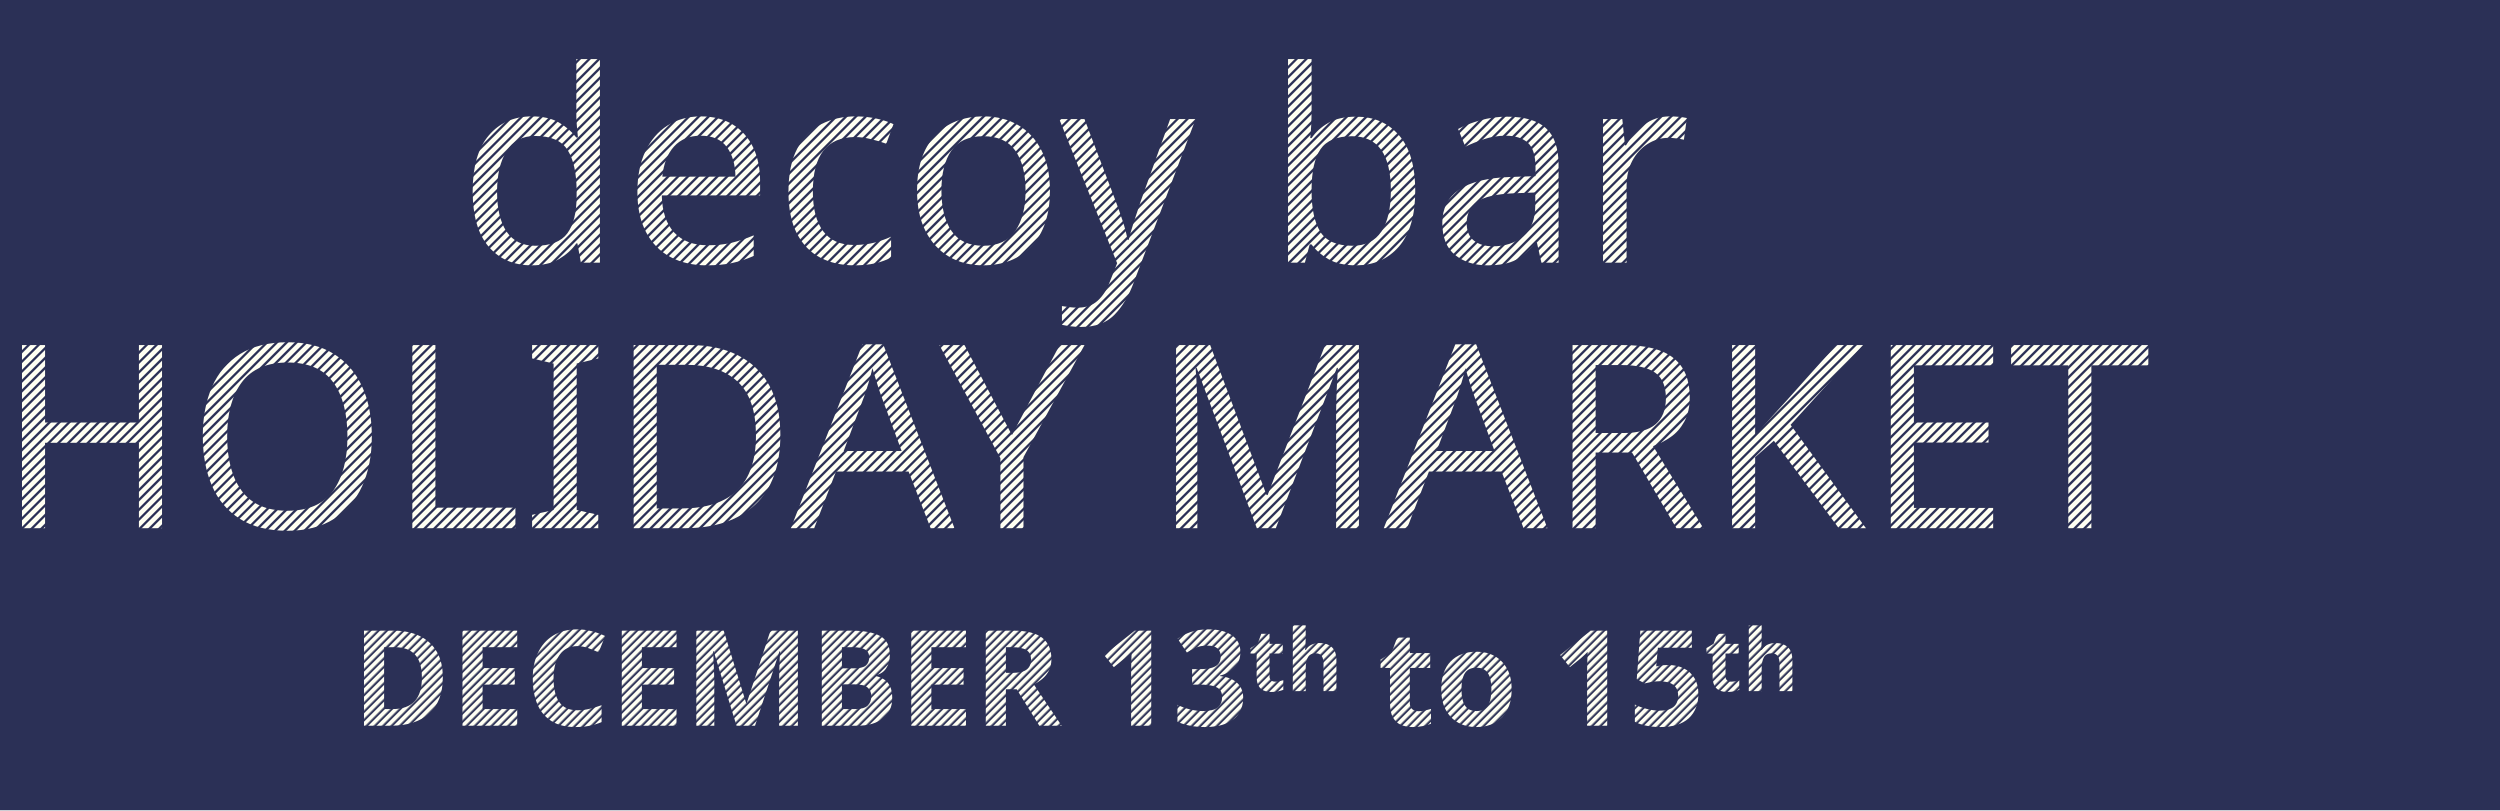
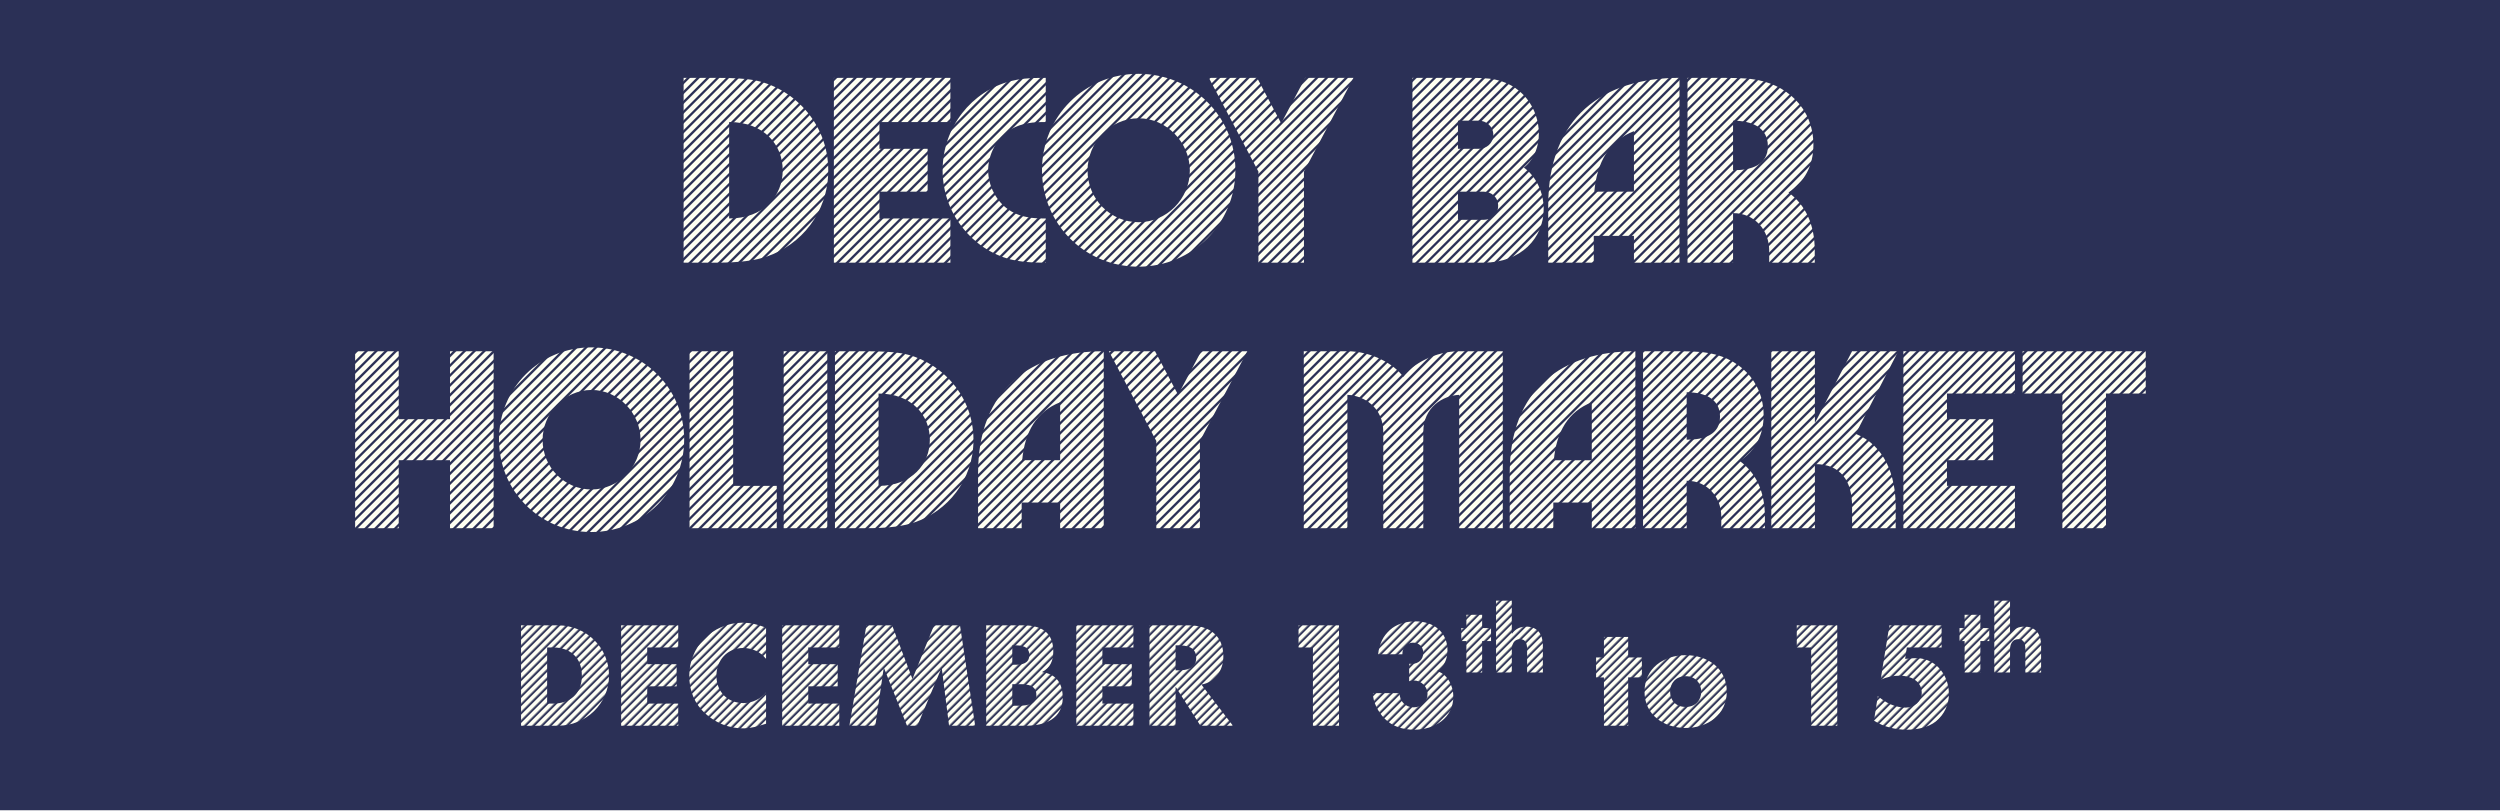
<svg xmlns="http://www.w3.org/2000/svg" xmlns:xlink="http://www.w3.org/1999/xlink" width="1080mm" height="350mm" viewBox="0 0 1080 350" version="1.1" id="svg1">
  <defs id="defs1">
    <clipPath clipPathUnits="userSpaceOnUse" id="clipPath25">
      <rect style="fill:#ff0000;stroke:none;stroke-width:3;stroke-linecap:square;stroke-linejoin:miter;paint-order:stroke markers fill;stop-color:#000000" id="rect25-8" width="78" height="45.033" x="763.613" y="452.824" />
    </clipPath>
    <pattern xlink:href="#pattern6" preserveAspectRatio="xMidYMid" id="pattern7" patternTransform="matrix(1.414214,1.414214,-1.414214,1.414214,0,60.32495)" x="0" y="0" />
    <pattern patternUnits="userSpaceOnUse" width="1.5" height="1" patternTransform="translate(0,0) scale(2,2)" preserveAspectRatio="xMidYMid" id="pattern6" style="fill:#ffffed">
      <rect style="stroke:none" x="0" y="-0.5" width="1" height="2" id="rect5" />
    </pattern>
    <pattern xlink:href="#pattern4" preserveAspectRatio="xMidYMid" id="pattern5" patternTransform="matrix(1.414214,1.414214,-1.414214,1.414214,-0.8294977,1069.438)" x="0" y="0" />
    <pattern patternUnits="userSpaceOnUse" width="2" height="10" patternTransform="translate(0,0) scale(2,2)" preserveAspectRatio="xMidYMid" id="pattern4" style="fill:#ffffed">
      <rect style="stroke:none" x="0" y="-0.5" width="1" height="11" id="rect3" />
    </pattern>
    <pattern xlink:href="#Strips2_1" preserveAspectRatio="xMidYMid" id="pattern58" patternTransform="matrix(1.20052,1.20052,-1.20052,1.20052,0,65.61662)" x="0" y="0" />
    <pattern patternUnits="userSpaceOnUse" width="1.5" height="1" patternTransform="translate(0,0) scale(2,2)" preserveAspectRatio="xMidYMid" id="Strips2_1" style="fill:#ffffed">
      <rect style="stroke:none" x="0" y="-0.5" width="1" height="2" id="rect197" />
    </pattern>
    <pattern xlink:href="#pattern6-7" preserveAspectRatio="xMidYMid" id="pattern27" patternTransform="translate(190,350)" />
    <pattern patternUnits="userSpaceOnUse" width="29" height="20" patternTransform="translate(190,350)" preserveAspectRatio="xMidYMid" style="fill:#000000" id="pattern6-7">
      <path style="fill:none;stroke:#000000;stroke-width:10;stroke-linecap:butt;stroke-dasharray:none;paint-order:stroke markers fill;stop-color:#000000" d="M 0,5 C 19,5 10,15 29,15" id="path4-2" />
    </pattern>
    <pattern xlink:href="#pattern6-9" preserveAspectRatio="xMidYMid" id="pattern7-6" patternTransform="matrix(1.414214,1.414214,-1.414214,1.414214,-6.2207031e-6,-54.38537)" x="0" y="0" />
    <pattern patternUnits="userSpaceOnUse" width="1.5" height="1" patternTransform="translate(0,0) scale(2,2)" preserveAspectRatio="xMidYMid" id="pattern6-9" style="fill:#ffffed">
      <rect style="stroke:none" x="0" y="-0.5" width="1" height="2" id="rect5-4" />
    </pattern>
    <pattern xlink:href="#pattern6-9" preserveAspectRatio="xMidYMid" id="pattern1" patternTransform="matrix(1.414214,1.414214,-1.414214,1.414214,0,195.7917)" x="0" y="0" />
  </defs>
  <g id="layer1">
    <rect style="display:inline;fill:#2b3056;fill-opacity:1;stroke-width:0.562" id="rect4053" width="1080" height="350" x="0" y="1.1368684e-13" />
-     <text xml:space="preserve" style="font-size:115.711px;line-height:1;font-family:'Marvin Visions';-inkscape-font-specification:'Marvin Visions';fill:url(#pattern7-6);fill-opacity:1;stroke:none;stroke-width:2;stroke-dasharray:none;stroke-opacity:1" x="539.355" y="113.468" id="text11060-02">
-       <tspan style="font-size:115.711px;line-height:1;text-align:center;text-anchor:middle;fill:url(#pattern7-6);fill-opacity:1;stroke:none;stroke-width:2;stroke-dasharray:none;stroke-opacity:1" x="539.355" y="113.468" id="tspan17-1">decoy bar</tspan>
-     </text>
-     <text xml:space="preserve" style="font-size:110.791px;line-height:1;font-family:'Marvin Visions';-inkscape-font-specification:'Marvin Visions';fill:url(#pattern7);fill-opacity:1;stroke:none;stroke-width:2;stroke-dasharray:none;stroke-opacity:1" x="539.355" y="228.179" id="text11060">
-       <tspan style="font-size:110.791px;line-height:1;text-align:center;text-anchor:middle;fill:url(#pattern7);fill-opacity:1;stroke:none;stroke-width:2;stroke-dasharray:none;stroke-opacity:1" x="550.434" y="228.179" id="tspan17">HOLIDAY MARKET </tspan>
-     </text>
-     <text xml:space="preserve" style="font-weight:500;font-size:57.494px;line-height:1;font-family:Roboto;-inkscape-font-specification:'Roboto Medium';text-align:center;text-anchor:middle;fill:url(#pattern58);fill-opacity:1;fill-rule:evenodd;stroke:#ffffff;stroke-width:3.395;stroke-dasharray:none;stroke-opacity:1" x="552.704" y="313.506" id="text18">
-       <tspan id="tspan18" style="font-style:normal;font-variant:normal;font-weight:bold;font-stretch:normal;font-size:57.494px;font-family:'Futura Std';-inkscape-font-specification:'Futura Std Bold';fill:url(#pattern58);fill-opacity:1;stroke:none;stroke-width:3.395;stroke-opacity:1" x="552.704" y="313.506">DECEMBER 13<tspan style="font-size:37.371px;baseline-shift:super;fill:url(#pattern58);fill-opacity:1;stroke-width:3.395" id="tspan48">th</tspan> to 15<tspan style="font-size:37.371px;baseline-shift:super;fill:url(#pattern58);fill-opacity:1;stroke-width:3.395" id="tspan47">th</tspan>
-       </tspan>
-     </text>
+     <path style="font-size:115.711px;line-height:1;font-family:'Marvin Visions';-inkscape-font-specification:'Marvin Visions';text-align:center;text-anchor:middle;fill:url(#pattern7-6);stroke-width:2" d="m 295.32,113.468 h 13.885 c 10.645,0 17.01,-0.926 22.101,-2.661 14.58,-4.976 26.498,-18.861 26.498,-37.143 0,-21.291 -16.2,-36.333 -32.515,-39.11 -3.24,-0.579 -8.563,-0.926 -16.084,-0.926 H 295.32 Z M 314.991,94.376 V 52.72 c 15.042,0 23.142,9.835 23.142,20.828 0,10.993 -8.1,20.828 -23.142,20.828 z M 410.569,52.72 V 33.628 h -50.334 v 79.841 h 50.334 V 94.376 H 379.905 V 82.805 h 20.828 v -18.514 h -20.828 v -11.571 z m 40.036,60.748 h 1.157 V 94.376 h -1.157 c -6.596,0 -11.224,-1.273 -14.927,-3.818 -5.091,-3.471 -8.794,-10.067 -8.794,-17.01 0,-6.943 3.703,-13.538 8.794,-17.01 3.703,-2.546 8.331,-3.818 14.927,-3.818 h 1.157 V 33.628 h -1.157 c -6.364,0 -10.298,0.463 -13.885,1.389 -16.894,4.281 -29.506,19.902 -29.506,38.532 0,18.398 12.497,34.135 29.391,38.532 3.703,0.926 7.868,1.389 14.001,1.389 z m 41.193,1.736 c 23.374,0 41.887,-18.514 41.887,-41.772 0,-23.142 -18.514,-41.54 -41.887,-41.54 -23.258,0 -41.656,18.398 -41.656,41.54 0,23.258 18.398,41.772 41.656,41.772 z m 0.116,-19.208 c -12.265,0 -22.101,-10.067 -22.101,-22.332 0,-12.15 9.835,-22.564 22.101,-22.564 12.034,0 22.101,10.414 22.101,22.564 0,12.265 -10.067,22.332 -22.101,22.332 z m 51.723,17.472 h 19.671 V 74.127 l 21.407,-40.499 h -20.828 l -10.414,19.671 -10.414,-19.671 H 522.23 l 21.407,40.499 z m 66.534,0 h 30.779 c 16.2,0 25.919,-10.761 25.919,-23.142 0,-7.406 -3.471,-14.348 -8.563,-17.935 4.744,-3.703 6.48,-9.488 6.48,-14.695 0,-10.53 -7.058,-22.101 -21.407,-23.721 -3.24,-0.347 -6.943,-0.347 -11.108,-0.347 h -22.101 z M 629.841,64.291 V 52.142 h 9.141 c 2.893,0 6.133,2.314 6.133,6.133 0,3.818 -3.24,6.017 -6.133,6.017 z m 0,30.663 V 82.805 h 11.108 c 3.008,0 6.248,2.083 6.248,6.133 0,4.05 -3.24,6.017 -6.248,6.017 z m 38.995,-6.248 v 24.762 h 19.671 v -11.571 h 17.357 v 11.571 h 19.671 V 33.628 c -32.978,0 -56.698,17.01 -56.698,55.078 z m 19.902,-5.901 c 1.157,-12.844 6.48,-21.985 17.125,-26.151 v 26.151 z m 83.89,0.347 c 6.827,-4.513 10.761,-11.455 10.761,-20.597 0,-15.621 -11.455,-26.729 -27.192,-28.465 -2.43,-0.231 -4.976,-0.463 -14.464,-0.463 H 729.005 v 79.841 h 19.671 V 92.062 c 9.257,0 15.621,7.29 15.621,16.2 v 5.207 h 19.671 v -5.207 c 0,-11.34 -4.05,-19.787 -11.34,-25.109 z M 748.676,52.142 c 8.1,0 15.042,2.893 15.042,10.993 0,8.1 -6.943,10.414 -15.042,10.414 z" id="text11060-02" aria-label="decoy bar" />
+     <path style="font-size:110.791px;line-height:1;font-family:'Marvin Visions';-inkscape-font-specification:'Marvin Visions';text-align:center;text-anchor:middle;fill:url(#pattern7);stroke-width:2" d="m 194.407,151.733 v 29.36 h -22.158 v -29.36 h -18.834 v 76.446 h 18.834 v -29.36 h 22.158 v 29.36 h 18.834 v -76.446 z m 61.046,78.108 c 22.38,0 40.106,-17.727 40.106,-39.996 0,-22.158 -17.727,-39.774 -40.106,-39.774 -22.269,0 -39.885,17.616 -39.885,39.774 0,22.269 17.616,39.996 39.885,39.996 z m 0.111,-18.391 c -11.744,0 -21.161,-9.639 -21.161,-21.383 0,-11.633 9.417,-21.604 21.161,-21.604 11.522,0 21.161,9.971 21.161,21.604 0,11.744 -9.639,21.383 -21.161,21.383 z m 61.157,-1.551 v -58.165 h -18.834 v 76.446 h 37.669 v -18.281 z m 21.826,18.281 h 18.834 v -76.446 h -18.834 z m 22.158,0 h 13.295 c 10.193,0 16.286,-0.886 21.161,-2.548 13.96,-4.764 25.371,-18.059 25.371,-35.564 0,-20.386 -15.511,-34.788 -31.132,-37.447 -3.102,-0.554 -8.199,-0.886 -15.4,-0.886 h -13.295 z m 18.834,-18.281 v -39.885 c 14.403,0 22.158,9.417 22.158,19.942 0,10.525 -7.755,19.942 -22.158,19.942 z m 42.987,-5.429 v 23.709 h 18.834 v -11.079 h 16.619 v 11.079 h 18.834 v -76.446 c -31.575,0 -54.288,16.286 -54.288,52.737 z m 19.056,-5.65 c 1.108,-12.298 6.204,-21.05 16.397,-25.039 v 25.039 z m 57.944,29.36 h 18.834 v -37.669 l 20.496,-38.777 h -19.942 l -9.971,18.834 -9.971,-18.834 h -19.942 l 20.496,38.777 z m 63.705,0 h 18.834 v -57.611 c 7.201,0.332 15.511,5.429 15.511,16.065 v 41.547 h 17.283 v -41.547 c 0,-10.636 8.309,-15.732 15.511,-16.065 v 57.611 h 18.834 V 151.733 H 630.37 c -10.304,0 -20.275,5.54 -24.152,11.079 -3.878,-5.54 -13.849,-11.079 -24.152,-11.079 h -18.834 z m 88.965,-23.709 v 23.709 h 18.834 v -11.079 h 16.619 v 11.079 h 18.834 v -76.446 c -31.575,0 -54.288,16.286 -54.288,52.737 z m 19.056,-5.65 c 1.108,-12.298 6.204,-21.05 16.397,-25.039 v 25.039 z m 80.323,0.332 c 6.537,-4.321 10.304,-10.968 10.304,-19.721 0,-14.957 -10.968,-25.593 -26.036,-27.255 -2.327,-0.222 -4.764,-0.443 -13.849,-0.443 H 709.807 v 76.446 h 18.834 v -20.496 c 8.863,0 14.957,6.98 14.957,15.511 v 4.986 h 18.834 v -4.986 c 0,-10.858 -3.878,-18.945 -10.858,-24.042 z m -22.934,-29.692 c 7.755,0 14.403,2.77 14.403,10.525 0,7.755 -6.647,9.971 -14.403,9.971 z m 36.561,58.719 h 18.834 v -27.698 c 11.079,0 16.065,7.201 16.065,18.281 v 9.417 h 18.834 v -9.417 c 0,-13.627 -4.875,-26.368 -17.283,-31.354 l 18.391,-35.675 h -19.942 l -16.065,31.021 V 151.733 H 765.202 Z m 105.251,-58.165 v -18.281 h -48.194 v 76.446 h 48.194 v -18.281 h -29.36 v -11.079 h 19.942 v -17.727 h -19.942 v -11.079 z m 56.503,-18.281 h -53.18 v 18.281 h 17.173 v 58.165 h 18.834 v -58.165 h 17.173 z" id="text11060" aria-label="HOLIDAY MARKET " />
+     <g id="text18" style="font-weight:500;font-size:57.494px;line-height:1;font-family:Roboto;-inkscape-font-specification:'Roboto Medium';text-align:center;text-anchor:middle;fill:url(#pattern58);fill-rule:evenodd;stroke:#ffffff;stroke-width:3.395" aria-label="DECEMBER 13th to 15th">
+       <path style="font-weight:bold;font-family:'Futura Std';-inkscape-font-specification:'Futura Std Bold';stroke:none" d="m 225.094,313.506 h 15.983 c 12.016,0 22.02,-9.487 22.02,-21.675 0,-12.189 -9.946,-21.675 -22.02,-21.675 h -15.983 z m 11.269,-33.807 h 2.645 c 7.244,0 12.361,4.37 12.361,12.131 0,8.452 -5.749,12.131 -12.476,12.131 h -2.53 z m 56.632,0 v -9.544 h -24.665 v 43.351 h 24.665 v -9.544 h -13.396 v -7.474 h 12.706 v -9.544 h -12.706 v -7.244 z m 37.946,-8.509 c -3.335,-1.38 -6.669,-2.185 -10.291,-2.185 -6.094,0 -12.246,2.645 -16.501,7.014 -4.14,4.255 -6.382,9.946 -6.382,15.868 0,6.439 2.185,12.074 6.957,16.386 4.485,4.082 10.234,6.382 16.271,6.382 3.507,0 6.209,-0.862 9.946,-2.012 v -13.511 c -2.357,2.817 -6.037,4.6 -9.716,4.6 -7.014,0 -11.729,-4.944 -11.729,-11.786 0,-6.727 4.657,-12.016 11.556,-12.016 3.852,0 7.589,1.667 9.889,4.772 z m 31.622,8.509 v -9.544 h -24.665 v 43.351 h 24.665 v -9.544 h -13.396 v -7.474 h 12.706 v -9.544 h -12.706 v -7.244 z m 4.37,33.807 h 11.211 l 3.622,-24.952 h 0.115 l 9.946,24.952 h 4.485 l 10.406,-24.952 h 0.115 l 3.162,24.952 h 11.269 l -6.554,-43.351 H 403.498 l -9.314,23.17 -8.797,-23.17 H 374.291 Z m 70.373,-17.938 h 1.15 c 3.68,0 9.257,-0.517 9.257,4.715 0,4.772 -5.634,4.6 -8.969,4.6 h -1.437 z m 6.094,17.938 c 7.934,0 15.696,-2.99 15.696,-12.074 0,-6.037 -2.645,-10.234 -8.854,-11.039 v -0.115 c 3.507,-1.782 4.772,-4.944 4.772,-8.854 0,-8.279 -5.174,-11.269 -12.879,-11.269 h -16.098 v 43.351 z m -6.094,-34.726 h 0.805 c 3.047,0 6.554,0.23 6.554,4.197 0,3.68 -3.105,4.197 -6.094,4.197 h -1.265 z m 52.32,0.92 v -9.544 h -24.665 v 43.351 h 24.665 v -9.544 h -13.396 v -7.474 h 12.706 v -9.544 h -12.706 v -7.244 z m 29.379,16.041 c 6.152,-1.092 9.487,-6.267 9.487,-12.246 0,-9.257 -6.497,-13.339 -15.063,-13.339 H 496.581 v 43.351 h 11.269 v -16.673 h 0.115 l 10.636,16.673 h 14.029 z m -11.154,-16.961 h 1.092 c 3.68,0 7.819,0.69 7.819,5.404 0,4.715 -4.14,5.404 -7.819,5.404 h -1.092 z m 59.334,0.92 v 33.807 h 11.269 v -43.351 h -17.478 v 9.544 z m 38.636,2.932 c -0.058,-2.817 1.725,-5.002 4.6,-5.002 2.53,0 4.427,1.725 4.427,4.37 0,2.99 -2.07,4.772 -4.944,4.772 h -1.15 v 7.532 c 0.632,-0.172 1.265,-0.345 1.955,-0.345 3.162,0 5.979,2.53 5.979,5.807 0,3.507 -2.587,5.807 -6.037,5.807 -3.565,0 -6.037,-2.702 -6.037,-6.152 h -11.499 c -0.115,3.795 2.357,8.279 4.944,10.924 3.507,3.565 7.992,4.887 12.936,4.887 8.624,0 16.846,-4.887 16.846,-14.374 0,-4.427 -2.472,-9.717 -7.072,-10.924 3.162,-1.782 4.542,-5.462 4.542,-8.912 0,-8.107 -6.094,-12.591 -13.856,-12.591 -4.427,0 -8.279,1.265 -11.039,3.737 -2.76,2.472 -4.6,5.922 -5.059,10.464 z" id="path1" />
+       <path style="font-weight:bold;font-size:37.371px;font-family:'Futura Std';-inkscape-font-specification:'Futura Std Bold';baseline-shift:super;stroke:none" d="m 640.279,276.942 h 3.849 v -5.606 h -3.849 v -5.755 h -6.802 v 5.755 h -2.205 v 5.606 h 2.205 v 13.566 h 6.802 z m 6.017,-17.452 v 31.018 h 6.802 v -9.829 c 0,-2.242 0.86,-4.559 3.55,-4.559 2.728,0 3.064,2.317 3.064,4.559 v 9.829 h 6.802 v -11.735 c 0,-4.858 -2.354,-8.072 -7.213,-8.072 -2.653,0 -4.559,0.972 -6.129,3.064 h -0.075 v -14.276 z" id="path2" />
+       <path style="font-weight:bold;font-family:'Futura Std';-inkscape-font-specification:'Futura Std Bold';stroke:none" d="m 703.367,292.635 h 5.922 v -8.624 h -5.922 v -8.854 H 692.904 v 8.854 h -3.392 v 8.624 h 3.392 v 20.87 h 10.464 z m 24.837,-9.602 c -9.487,0 -17.766,5.692 -17.766,15.753 0,10.061 8.337,15.696 17.766,15.696 9.487,0 17.766,-5.692 17.766,-15.696 0,-10.061 -8.279,-15.753 -17.766,-15.753 z m 0,9.084 c 4.255,0 6.727,3.047 6.727,6.669 0,3.737 -2.472,6.612 -6.727,6.612 -4.255,0 -6.727,-2.875 -6.727,-6.612 0,-3.622 2.472,-6.669 6.727,-6.669 z m 54.217,-12.419 v 33.807 h 11.269 v -43.351 h -17.478 v 9.544 z m 56.344,0 v -9.544 h -22.538 l -3.795,23.515 c 2.587,-1.207 5.404,-1.782 8.279,-1.782 4.485,0 9.487,2.185 9.487,7.417 0,3.795 -3.335,6.382 -6.899,6.382 -4.485,0 -8.739,-2.012 -12.074,-5.002 l -1.667,10.636 c 4.197,2.702 9.199,3.91 14.144,3.91 4.312,0 9.199,-0.862 12.649,-3.622 3.565,-2.932 5.577,-7.187 5.577,-11.729 0,-8.969 -6.497,-16.213 -15.351,-15.523 l -3.565,0.287 0.747,-4.944 z" id="path3" />
+       <path style="font-weight:bold;font-size:37.371px;font-family:'Futura Std';-inkscape-font-specification:'Futura Std Bold';baseline-shift:super;stroke:none" d="m 855.517,276.942 h 3.849 v -5.606 h -3.849 v -5.755 h -6.802 v 5.755 h -2.205 v 5.606 h 2.205 v 13.566 h 6.802 z m 6.017,-17.452 v 31.018 h 6.802 v -9.829 c 0,-2.242 0.86,-4.559 3.55,-4.559 2.728,0 3.064,2.317 3.064,4.559 v 9.829 h 6.802 v -11.735 c 0,-4.858 -2.354,-8.072 -7.213,-8.072 -2.653,0 -4.559,0.972 -6.129,3.064 h -0.075 v -14.276 z" id="path4" />
+     </g>
  </g>
</svg>
